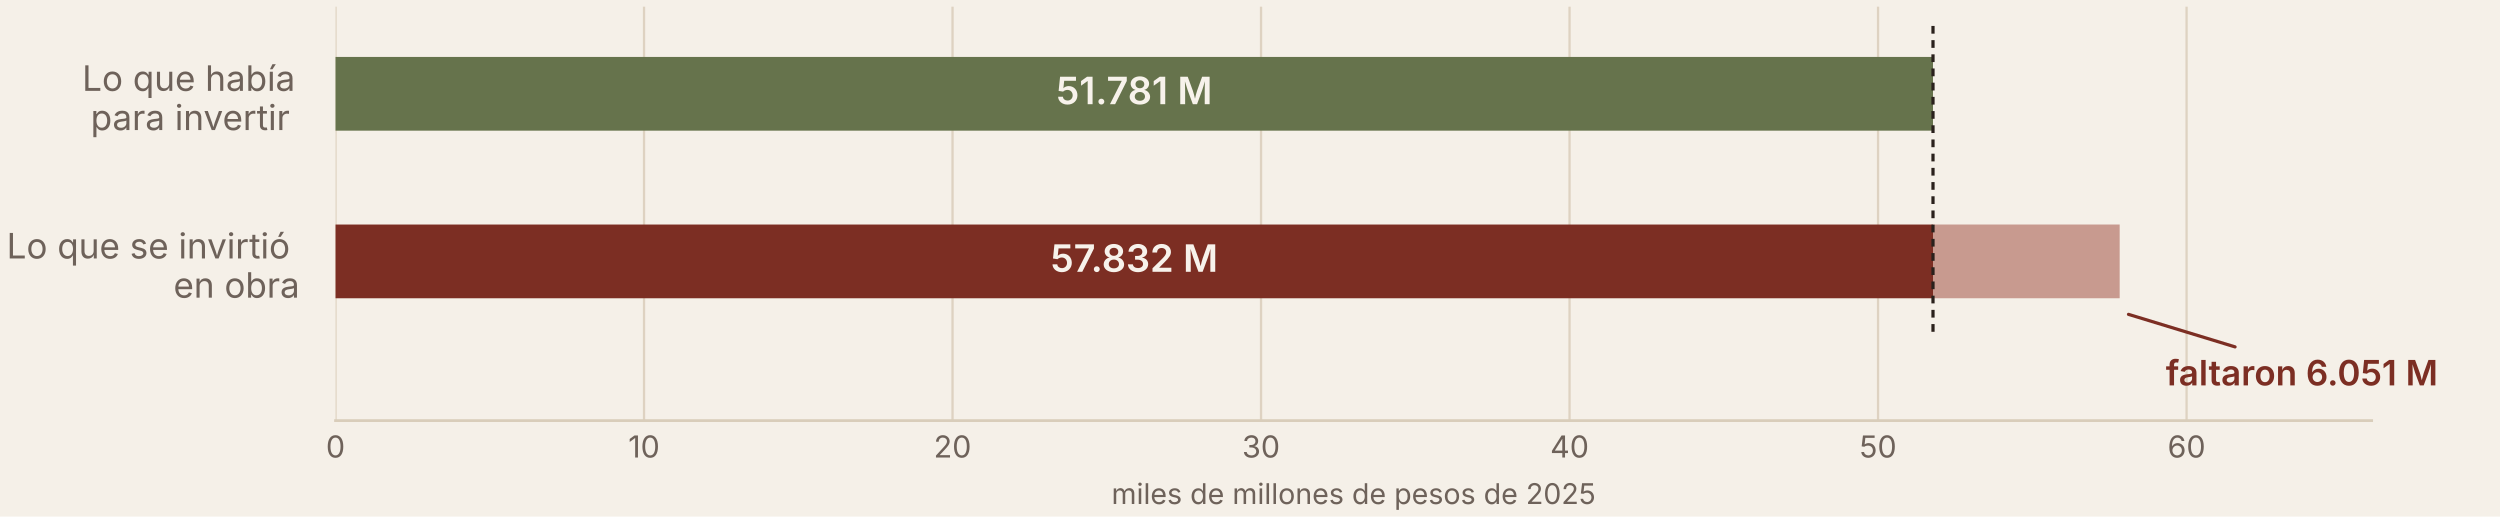
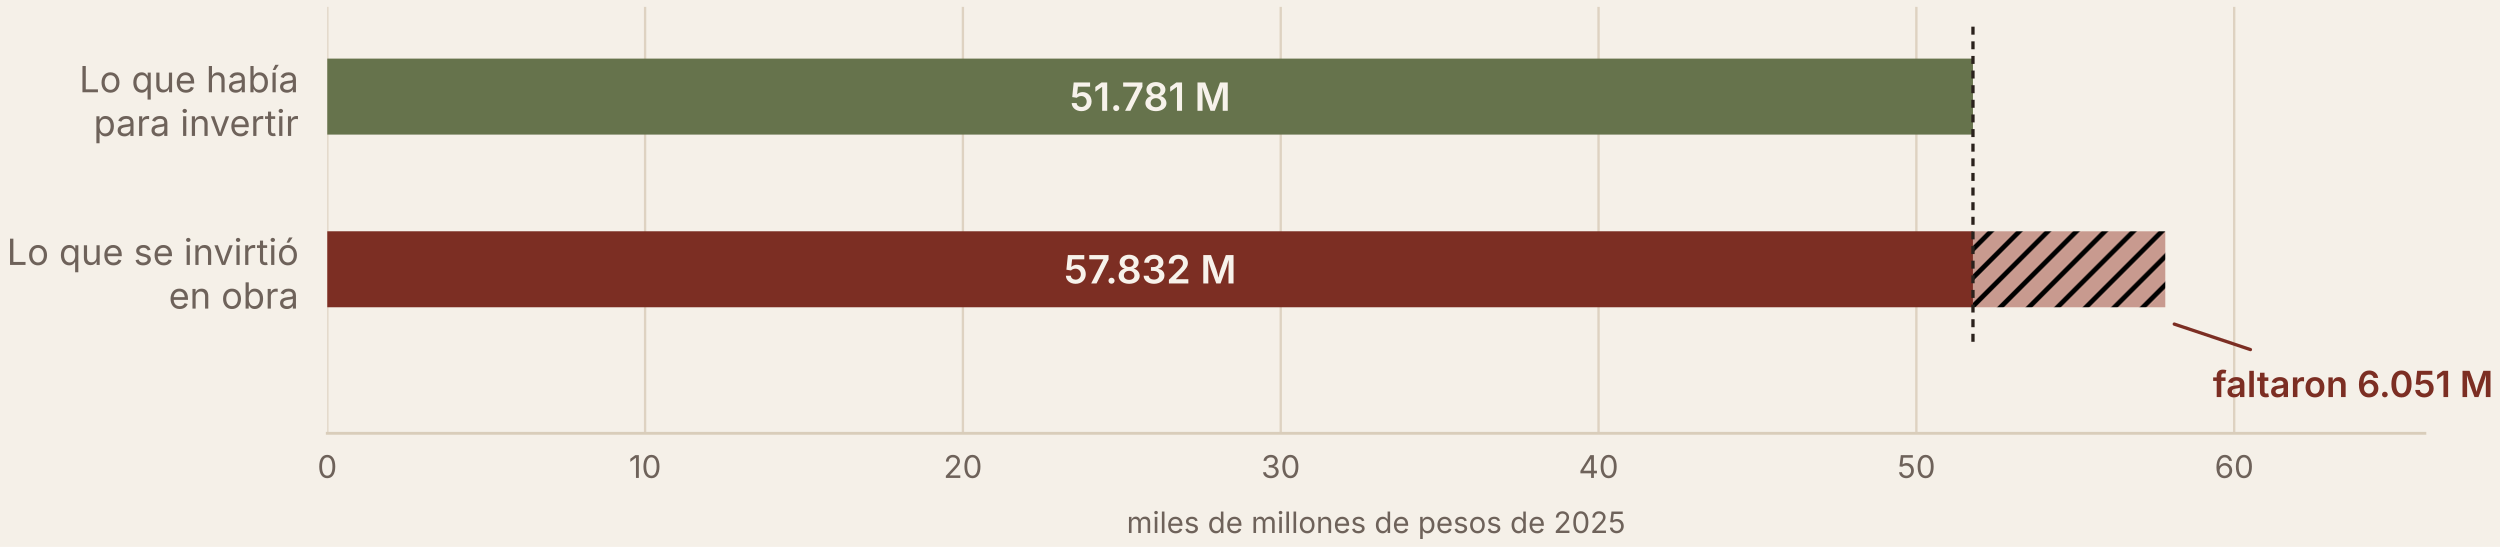
- <svg xmlns="http://www.w3.org/2000/svg" width="542.388pt" height="112.081pt" viewBox="0 0 542.388 112.081" version="1.1">
+ <svg xmlns="http://www.w3.org/2000/svg" width="526.494pt" height="115.18pt" viewBox="0 0 526.494 115.18" version="1.1">
  <defs>
    <style type="text/css">*{stroke-linejoin: round; stroke-linecap: butt}</style>
  </defs>
  <g id="figure_1">
    <g id="patch_1">
-       <path d="M 0 112.081  L 542.388 112.081  L 542.388 0  L 0 0  z " style="fill: #f5f0e8" />
+       <path d="M 0 115.18  L 526.494 115.18  L 526.494 0  L 0 0  z " style="fill: #f5f0e8" />
    </g>
    <g id="axes_1">
      <g id="patch_2">
-         <path d="M 72.794 91.253  L 514.544 91.253  L 514.544 1.44  L 72.794 1.44  z " style="fill: #f5f0e8" />
+         <path d="M 68.923 91.253  L 510.673 91.253  L 510.673 1.44  L 68.923 1.44  z " style="fill: #f5f0e8" />
      </g>
      <g id="matplotlib.axis_1">
        <g id="xtick_1">
          <g id="line2d_1">
-             <path d="M 72.794 91.253  L 72.794 1.44  " clip-path="url(#p600f4b6f38)" style="fill: none; stroke: #d9cdba; stroke-opacity: 0.85; stroke-width: 0.5; stroke-linecap: square" />
+             <path d="M 68.923 91.253  L 68.923 1.44  " clip-path="url(#p796d2791ef)" style="fill: none; stroke: #d9cdba; stroke-opacity: 0.85; stroke-width: 0.5; stroke-linecap: square" />
          </g>
          <g id="line2d_2" />
          <g id="text_1">
-             <text style="font-size: 6.6px; font-family: 'Inter'; text-anchor: middle; fill: #6e625a" x="72.794" y="99.268" transform="rotate(-0 72.79406 99.26777)">0</text>
+             <text style="font-size: 6.6px; font-family: 'Inter'; text-anchor: middle; fill: #6e625a" x="68.923" y="100.647" transform="rotate(-0 68.92281 100.6466)">0</text>
          </g>
        </g>
        <g id="xtick_2">
          <g id="line2d_3">
-             <path d="M 139.726 91.253  L 139.726 1.44  " clip-path="url(#p600f4b6f38)" style="fill: none; stroke: #d9cdba; stroke-opacity: 0.85; stroke-width: 0.5; stroke-linecap: square" />
+             <path d="M 135.855 91.253  L 135.855 1.44  " clip-path="url(#p796d2791ef)" style="fill: none; stroke: #d9cdba; stroke-opacity: 0.85; stroke-width: 0.5; stroke-linecap: square" />
          </g>
          <g id="line2d_4" />
          <g id="text_2">
-             <text style="font-size: 6.6px; font-family: 'Inter'; text-anchor: middle; fill: #6e625a" x="139.726" y="99.268" transform="rotate(-0 139.7259 99.26777)">10</text>
+             <text style="font-size: 6.6px; font-family: 'Inter'; text-anchor: middle; fill: #6e625a" x="135.855" y="100.647" transform="rotate(-0 135.8546 100.6466)">10</text>
          </g>
        </g>
        <g id="xtick_3">
          <g id="line2d_5">
-             <path d="M 206.658 91.253  L 206.658 1.44  " clip-path="url(#p600f4b6f38)" style="fill: none; stroke: #d9cdba; stroke-opacity: 0.85; stroke-width: 0.5; stroke-linecap: square" />
+             <path d="M 202.786 91.253  L 202.786 1.44  " clip-path="url(#p796d2791ef)" style="fill: none; stroke: #d9cdba; stroke-opacity: 0.85; stroke-width: 0.5; stroke-linecap: square" />
          </g>
          <g id="line2d_6" />
          <g id="text_3">
-             <text style="font-size: 6.6px; font-family: 'Inter'; text-anchor: middle; fill: #6e625a" x="206.658" y="99.268" transform="rotate(-0 206.6577 99.26777)">20</text>
+             <text style="font-size: 6.6px; font-family: 'Inter'; text-anchor: middle; fill: #6e625a" x="202.786" y="100.647" transform="rotate(-0 202.7864 100.6466)">20</text>
          </g>
        </g>
        <g id="xtick_4">
          <g id="line2d_7">
-             <path d="M 273.59 91.253  L 273.59 1.44  " clip-path="url(#p600f4b6f38)" style="fill: none; stroke: #d9cdba; stroke-opacity: 0.85; stroke-width: 0.5; stroke-linecap: square" />
+             <path d="M 269.718 91.253  L 269.718 1.44  " clip-path="url(#p796d2791ef)" style="fill: none; stroke: #d9cdba; stroke-opacity: 0.85; stroke-width: 0.5; stroke-linecap: square" />
          </g>
          <g id="line2d_8" />
          <g id="text_4">
-             <text style="font-size: 6.6px; font-family: 'Inter'; text-anchor: middle; fill: #6e625a" x="273.59" y="99.268" transform="rotate(-0 273.5895 99.26777)">30</text>
+             <text style="font-size: 6.6px; font-family: 'Inter'; text-anchor: middle; fill: #6e625a" x="269.718" y="100.647" transform="rotate(-0 269.7183 100.6466)">30</text>
          </g>
        </g>
        <g id="xtick_5">
          <g id="line2d_9">
-             <path d="M 340.521 91.253  L 340.521 1.44  " clip-path="url(#p600f4b6f38)" style="fill: none; stroke: #d9cdba; stroke-opacity: 0.85; stroke-width: 0.5; stroke-linecap: square" />
+             <path d="M 336.65 91.253  L 336.65 1.44  " clip-path="url(#p796d2791ef)" style="fill: none; stroke: #d9cdba; stroke-opacity: 0.85; stroke-width: 0.5; stroke-linecap: square" />
          </g>
          <g id="line2d_10" />
          <g id="text_5">
-             <text style="font-size: 6.6px; font-family: 'Inter'; text-anchor: middle; fill: #6e625a" x="340.521" y="99.268" transform="rotate(-0 340.5213 99.26777)">40</text>
+             <text style="font-size: 6.6px; font-family: 'Inter'; text-anchor: middle; fill: #6e625a" x="336.65" y="100.647" transform="rotate(-0 336.6501 100.6466)">40</text>
          </g>
        </g>
        <g id="xtick_6">
          <g id="line2d_11">
-             <path d="M 407.453 91.253  L 407.453 1.44  " clip-path="url(#p600f4b6f38)" style="fill: none; stroke: #d9cdba; stroke-opacity: 0.85; stroke-width: 0.5; stroke-linecap: square" />
+             <path d="M 403.582 91.253  L 403.582 1.44  " clip-path="url(#p796d2791ef)" style="fill: none; stroke: #d9cdba; stroke-opacity: 0.85; stroke-width: 0.5; stroke-linecap: square" />
          </g>
          <g id="line2d_12" />
          <g id="text_6">
-             <text style="font-size: 6.6px; font-family: 'Inter'; text-anchor: middle; fill: #6e625a" x="407.453" y="99.268" transform="rotate(-0 407.4532 99.26777)">50</text>
+             <text style="font-size: 6.6px; font-family: 'Inter'; text-anchor: middle; fill: #6e625a" x="403.582" y="100.647" transform="rotate(-0 403.5819 100.6466)">50</text>
          </g>
        </g>
        <g id="xtick_7">
          <g id="line2d_13">
-             <path d="M 474.385 91.253  L 474.385 1.44  " clip-path="url(#p600f4b6f38)" style="fill: none; stroke: #d9cdba; stroke-opacity: 0.85; stroke-width: 0.5; stroke-linecap: square" />
+             <path d="M 470.514 91.253  L 470.514 1.44  " clip-path="url(#p796d2791ef)" style="fill: none; stroke: #d9cdba; stroke-opacity: 0.85; stroke-width: 0.5; stroke-linecap: square" />
          </g>
          <g id="line2d_14" />
          <g id="text_7">
-             <text style="font-size: 6.6px; font-family: 'Inter'; text-anchor: middle; fill: #6e625a" x="474.385" y="99.268" transform="rotate(-0 474.385 99.26777)">60</text>
+             <text style="font-size: 6.6px; font-family: 'Inter'; text-anchor: middle; fill: #6e625a" x="470.514" y="100.647" transform="rotate(-0 470.5137 100.6466)">60</text>
          </g>
        </g>
        <g id="text_8">
-           <text style="font-size: 6.2px; font-family: 'Inter'; text-anchor: middle; fill: #6e625a" x="293.669" y="109.351" transform="rotate(-0 293.6691 109.3514)">miles de millones de pesos de 2025</text>
+           <text style="font-size: 6.2px; font-family: 'Inter'; text-anchor: middle; fill: #6e625a" x="289.798" y="112.245" transform="rotate(-0 289.7978 112.2448)">miles de millones de pesos de 2025</text>
        </g>
      </g>
      <g id="matplotlib.axis_2">
        <g id="ytick_1">
          <g id="line2d_15" />
          <g id="text_9">
-             <text style="font-size: 7.6px; font-family: 'Inter'; fill: #6e625a" transform="translate(17.82631 19.70968)">Lo que había</text>
-             <text style="font-size: 7.6px; font-family: 'Inter'; fill: #6e625a" transform="translate(19.67288 28.22001)">para invertir</text>
+             <text style="font-size: 7.6px; font-family: 'Inter'; fill: #6e625a" transform="translate(16.69106 19.43136)">Lo que había</text>
+             <text style="font-size: 7.6px; font-family: 'Inter'; fill: #6e625a" transform="translate(19.72038 28.62706)">para invertir</text>
          </g>
        </g>
        <g id="ytick_2">
          <g id="line2d_16" />
          <g id="text_10">
-             <text style="font-size: 7.6px; font-family: 'Inter'; fill: #6e625a" transform="translate(1.44 56.07113)">Lo que se invirtió</text>
-             <text style="font-size: 7.6px; font-family: 'Inter'; fill: #6e625a" transform="translate(37.62906 64.58147)">en obra</text>
+             <text style="font-size: 7.6px; font-family: 'Inter'; fill: #6e625a" transform="translate(1.44 55.79281)">Lo que se invirtió</text>
+             <text style="font-size: 7.6px; font-family: 'Inter'; fill: #6e625a" transform="translate(35.52481 64.98852)">en obra</text>
          </g>
        </g>
      </g>
      <g id="patch_3">
-         <path d="M 72.794 28.347  L 419.374 28.347  L 419.374 12.348  L 72.794 12.348  z " clip-path="url(#p600f4b6f38)" style="fill: #66734c" />
+         <path d="M 68.923 28.347  L 415.502 28.347  L 415.502 12.348  L 68.923 12.348  z " clip-path="url(#p796d2791ef)" style="fill: #66734c" />
      </g>
      <g id="patch_4">
-         <path d="M 72.794 64.709  L 419.374 64.709  L 419.374 48.71  L 72.794 48.71  z " clip-path="url(#p600f4b6f38)" style="fill: #7c2e23" />
+         <path d="M 68.923 64.709  L 415.502 64.709  L 415.502 48.71  L 68.923 48.71  z " clip-path="url(#p796d2791ef)" style="fill: #7c2e23" />
      </g>
      <g id="patch_5">
-         <path d="M 419.374 64.709  L 459.874 64.709  L 459.874 48.71  L 419.374 48.71  z " clip-path="url(#p600f4b6f38)" style="fill: url(#h8721f41073)" />
+         <path d="M 415.502 64.709  L 456.003 64.709  L 456.003 48.71  L 415.502 48.71  z " clip-path="url(#p796d2791ef)" style="fill: url(#hfea00f95a4)" />
      </g>
      <g id="line2d_17">
-         <path d="M 419.374 71.981  L 419.374 5.076  " clip-path="url(#p600f4b6f38)" style="fill: none; stroke-dasharray: 1.68,1.4; stroke-dashoffset: 0; stroke: #2a211c; stroke-width: 0.7" />
+         <path d="M 415.502 71.981  L 415.502 5.076  " clip-path="url(#p796d2791ef)" style="fill: none; stroke-dasharray: 1.68,1.4; stroke-dashoffset: 0; stroke: #2a211c; stroke-width: 0.7" />
      </g>
      <g id="patch_6">
-         <path d="M 72.794 91.253  L 514.544 91.253  " style="fill: none; stroke: #d9cdba; stroke-width: 0.6; stroke-linejoin: miter; stroke-linecap: square" />
+         <path d="M 68.923 91.253  L 510.673 91.253  " style="fill: none; stroke: #d9cdba; stroke-width: 0.6; stroke-linejoin: miter; stroke-linecap: square" />
      </g>
      <g id="text_11">
-         <text style="font-weight: 600; font-size: 8.2px; font-family: 'Inter'; text-anchor: middle; fill: #f7f2eb" x="246.084" y="22.611" transform="rotate(-0 246.0839 22.61065)">51.781 M</text>
+         <text style="font-weight: 600; font-size: 8.2px; font-family: 'Inter'; text-anchor: middle; fill: #f7f2eb" x="242.213" y="23.331" transform="rotate(-0 242.2126 23.33087)">51.781 M</text>
      </g>
      <g id="text_12">
-         <text style="font-weight: 600; font-size: 8.2px; font-family: 'Inter'; text-anchor: middle; fill: #f7f2eb" x="246.084" y="58.972" transform="rotate(-0 246.0839 58.9721)">57.832 M</text>
+         <text style="font-weight: 600; font-size: 8.2px; font-family: 'Inter'; text-anchor: middle; fill: #f7f2eb" x="242.213" y="59.692" transform="rotate(-0 242.2126 59.69233)">57.832 M</text>
      </g>
      <g id="patch_7">
-         <path d="M 484.904 75.26  Q 473.347 71.731 461.79 68.203  " style="fill: none; stroke: #7c2e23; stroke-width: 0.7; stroke-linecap: round" />
+         <path d="M 473.931 73.621  Q 465.915 70.937 457.898 68.252  " style="fill: none; stroke: #7c2e23; stroke-width: 0.7; stroke-linecap: round" />
      </g>
      <g id="text_13">
-         <text style="font-weight: 600; font-size: 7.6px; font-family: 'Inter'; text-anchor: start; fill: #7c2e23" x="469.874" y="83.618" transform="rotate(-0 469.8742 83.61785)">faltaron 6.051 M</text>
+         <text style="font-weight: 600; font-size: 7.6px; font-family: 'Inter'; text-anchor: start; fill: #7c2e23" x="466.003" y="83.618" transform="rotate(-0 466.0029 83.61785)">faltaron 6.051 M</text>
      </g>
    </g>
  </g>
  <defs>
-     <clipPath id="p600f4b6f38">
-       <rect x="72.794" y="1.44" width="441.75" height="89.813" />
+     <clipPath id="p796d2791ef">
+       <rect x="68.923" y="1.44" width="441.75" height="89.813" />
    </clipPath>
  </defs>
  <defs>
-     <pattern id="h8721f41073" patternUnits="userSpaceOnUse" x="0" y="0" width="72" height="72">
+     <pattern id="hfea00f95a4" patternUnits="userSpaceOnUse" x="0" y="0" width="72" height="72">
      <rect x="0" y="0" width="73" height="73" fill="#c89a8f" />
-       <path d="M -36 36  L 36 -36  M -33 39  L 39 -33  M -30 42  L 42 -30  M -27 45  L 45 -27  M -24 48  L 48 -24  M -21 51  L 51 -21  M -18 54  L 54 -18  M -15 57  L 57 -15  M -12 60  L 60 -12  M -9 63  L 63 -9  M -6 66  L 66 -6  M -3 69  L 69 -3  M 0 72  L 72 0  M 3 75  L 75 3  M 6 78  L 78 6  M 9 81  L 81 9  M 12 84  L 84 12  M 15 87  L 87 15  M 18 90  L 90 18  M 21 93  L 93 21  M 24 96  L 96 24  M 27 99  L 99 27  M 30 102  L 102 30  M 33 105  L 105 33  M 36 108  L 108 36  " style="fill: #000000; stroke: #000000; stroke-width: 1.0; stroke-linecap: butt; stroke-linejoin: miter; stroke-opacity: 0.0" />
+       <path d="M -36 36  L 36 -36  M -33 39  L 39 -33  M -30 42  L 42 -30  M -27 45  L 45 -27  M -24 48  L 48 -24  M -21 51  L 51 -21  M -18 54  L 54 -18  M -15 57  L 57 -15  M -12 60  L 60 -12  M -9 63  L 63 -9  M -6 66  L 66 -6  M -3 69  L 69 -3  M 0 72  L 72 0  M 3 75  L 75 3  M 6 78  L 78 6  M 9 81  L 81 9  M 12 84  L 84 12  M 15 87  L 87 15  M 18 90  L 90 18  M 21 93  L 93 21  M 24 96  L 96 24  M 27 99  L 99 27  M 30 102  L 102 30  M 33 105  L 105 33  M 36 108  L 108 36  " style="fill: #000000; stroke: #000000; stroke-width: 1.0; stroke-linecap: butt; stroke-linejoin: miter" />
    </pattern>
  </defs>
</svg>
